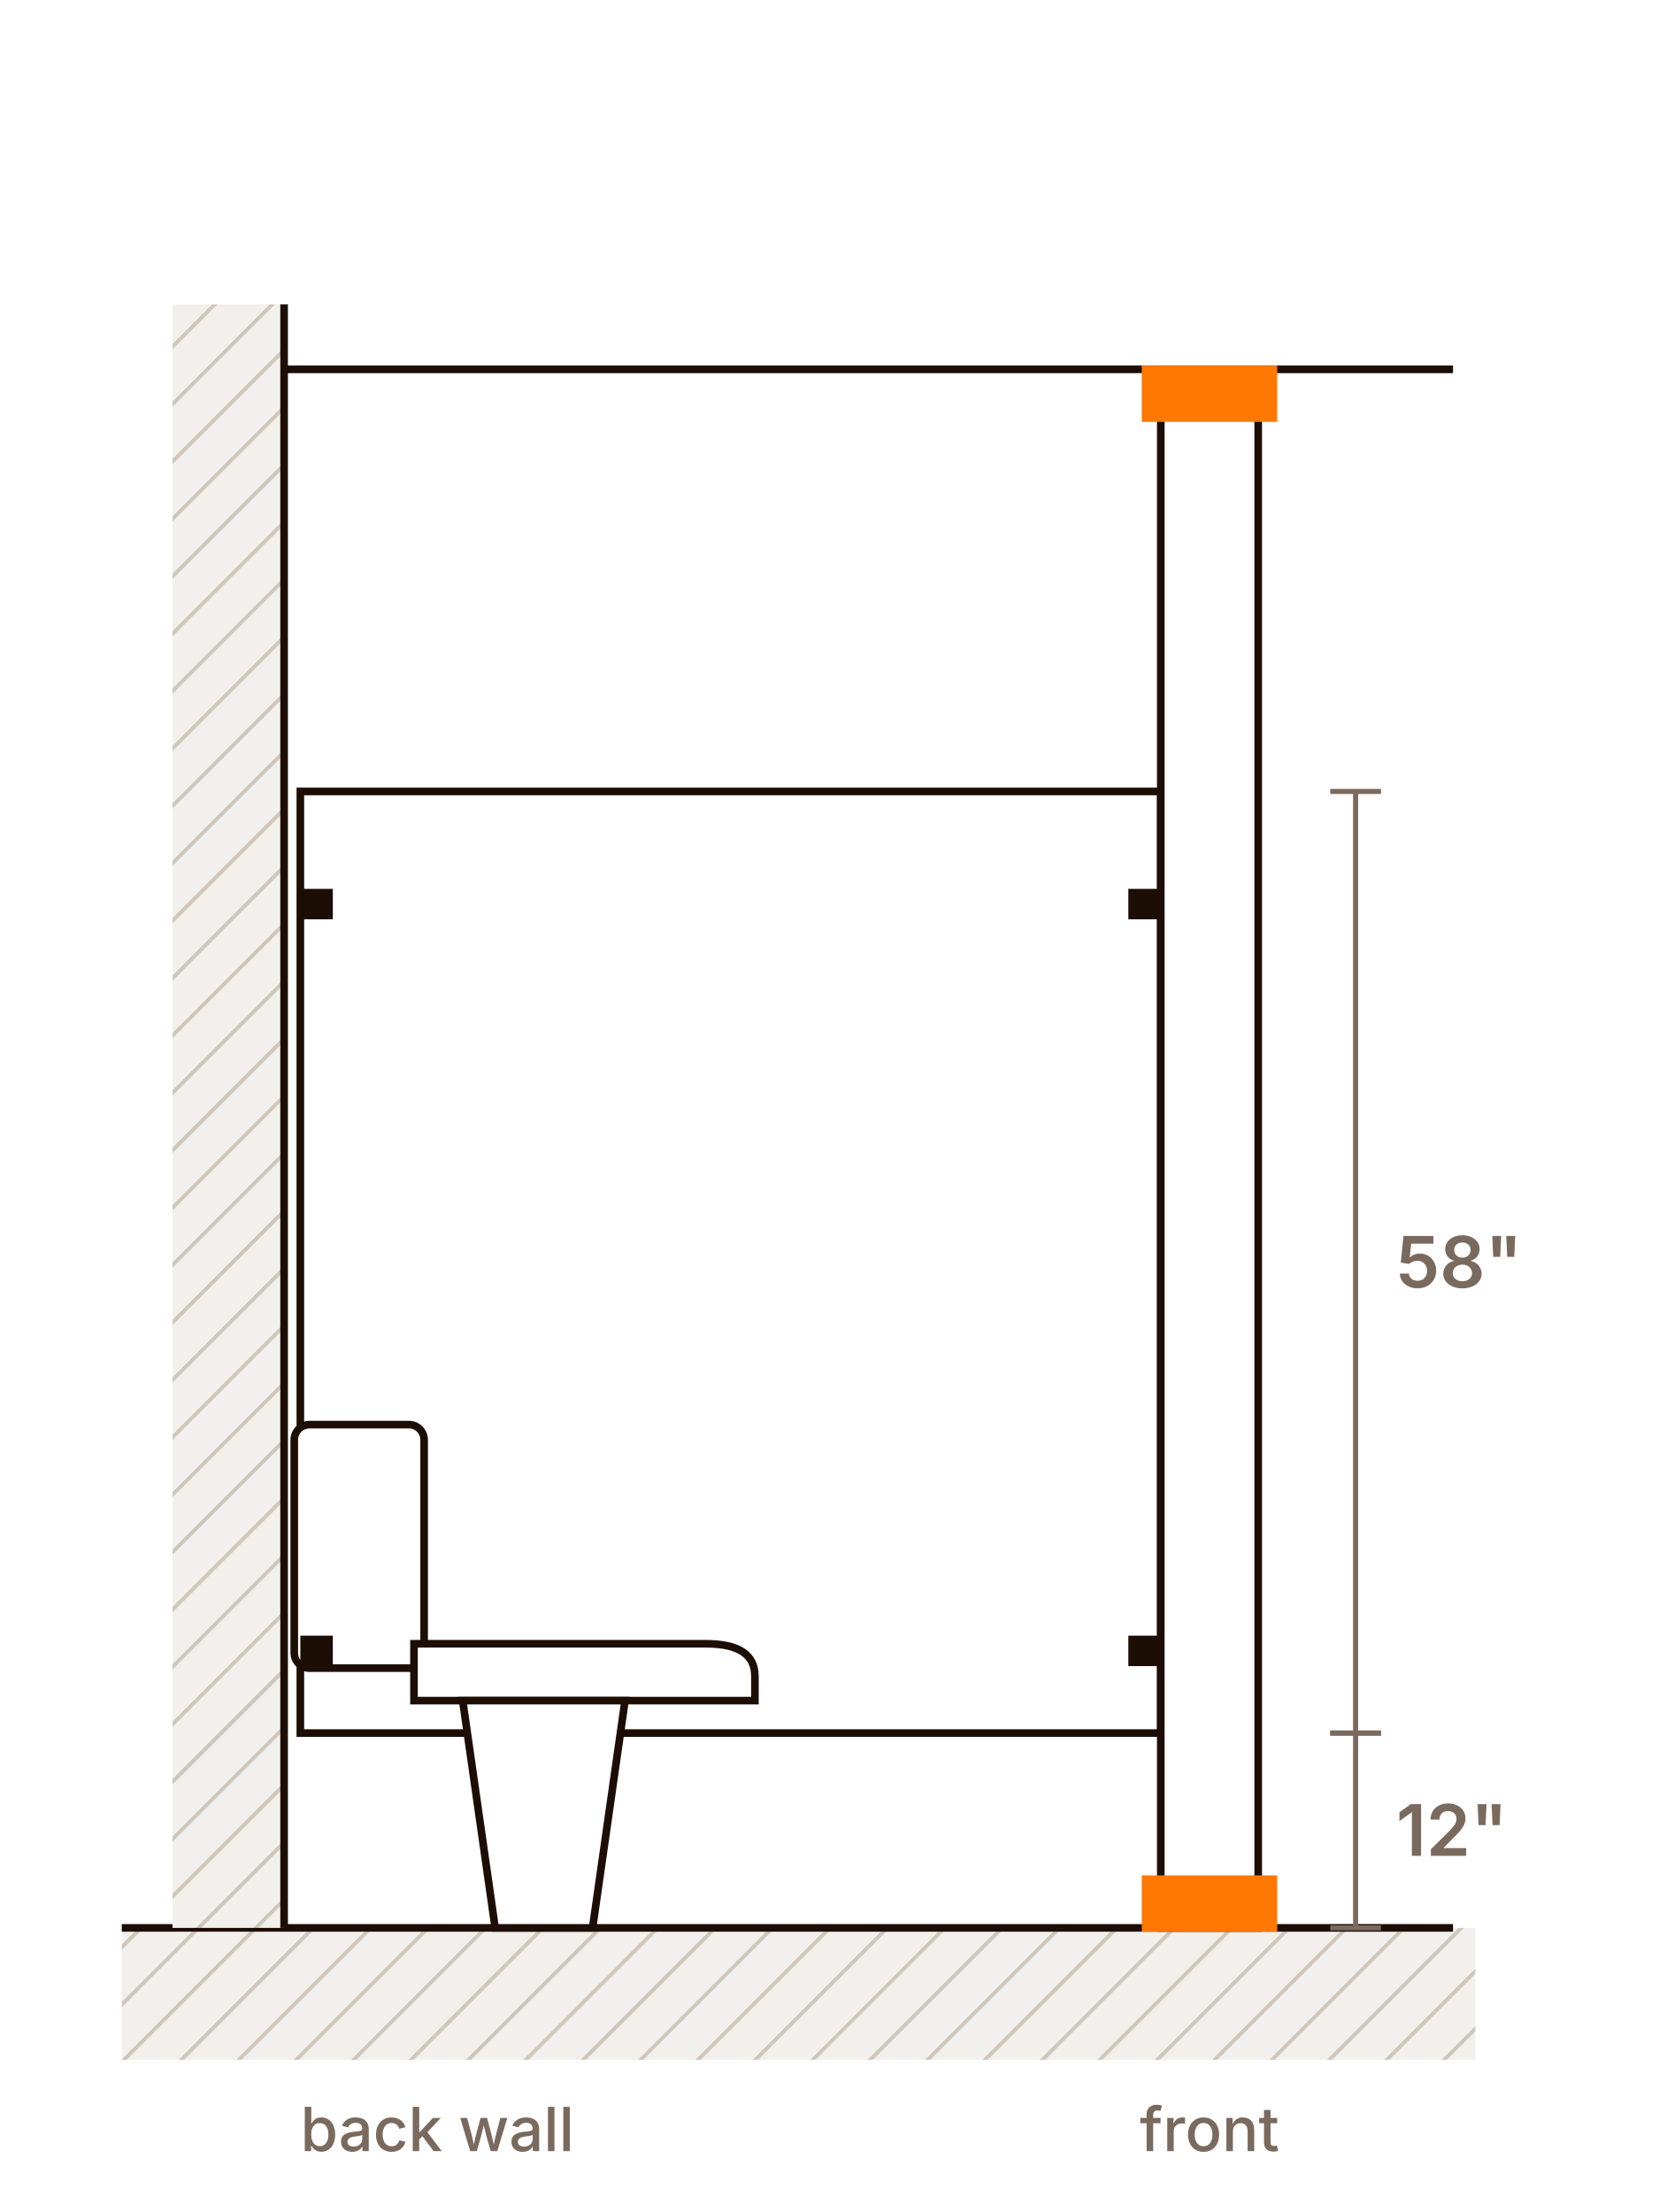
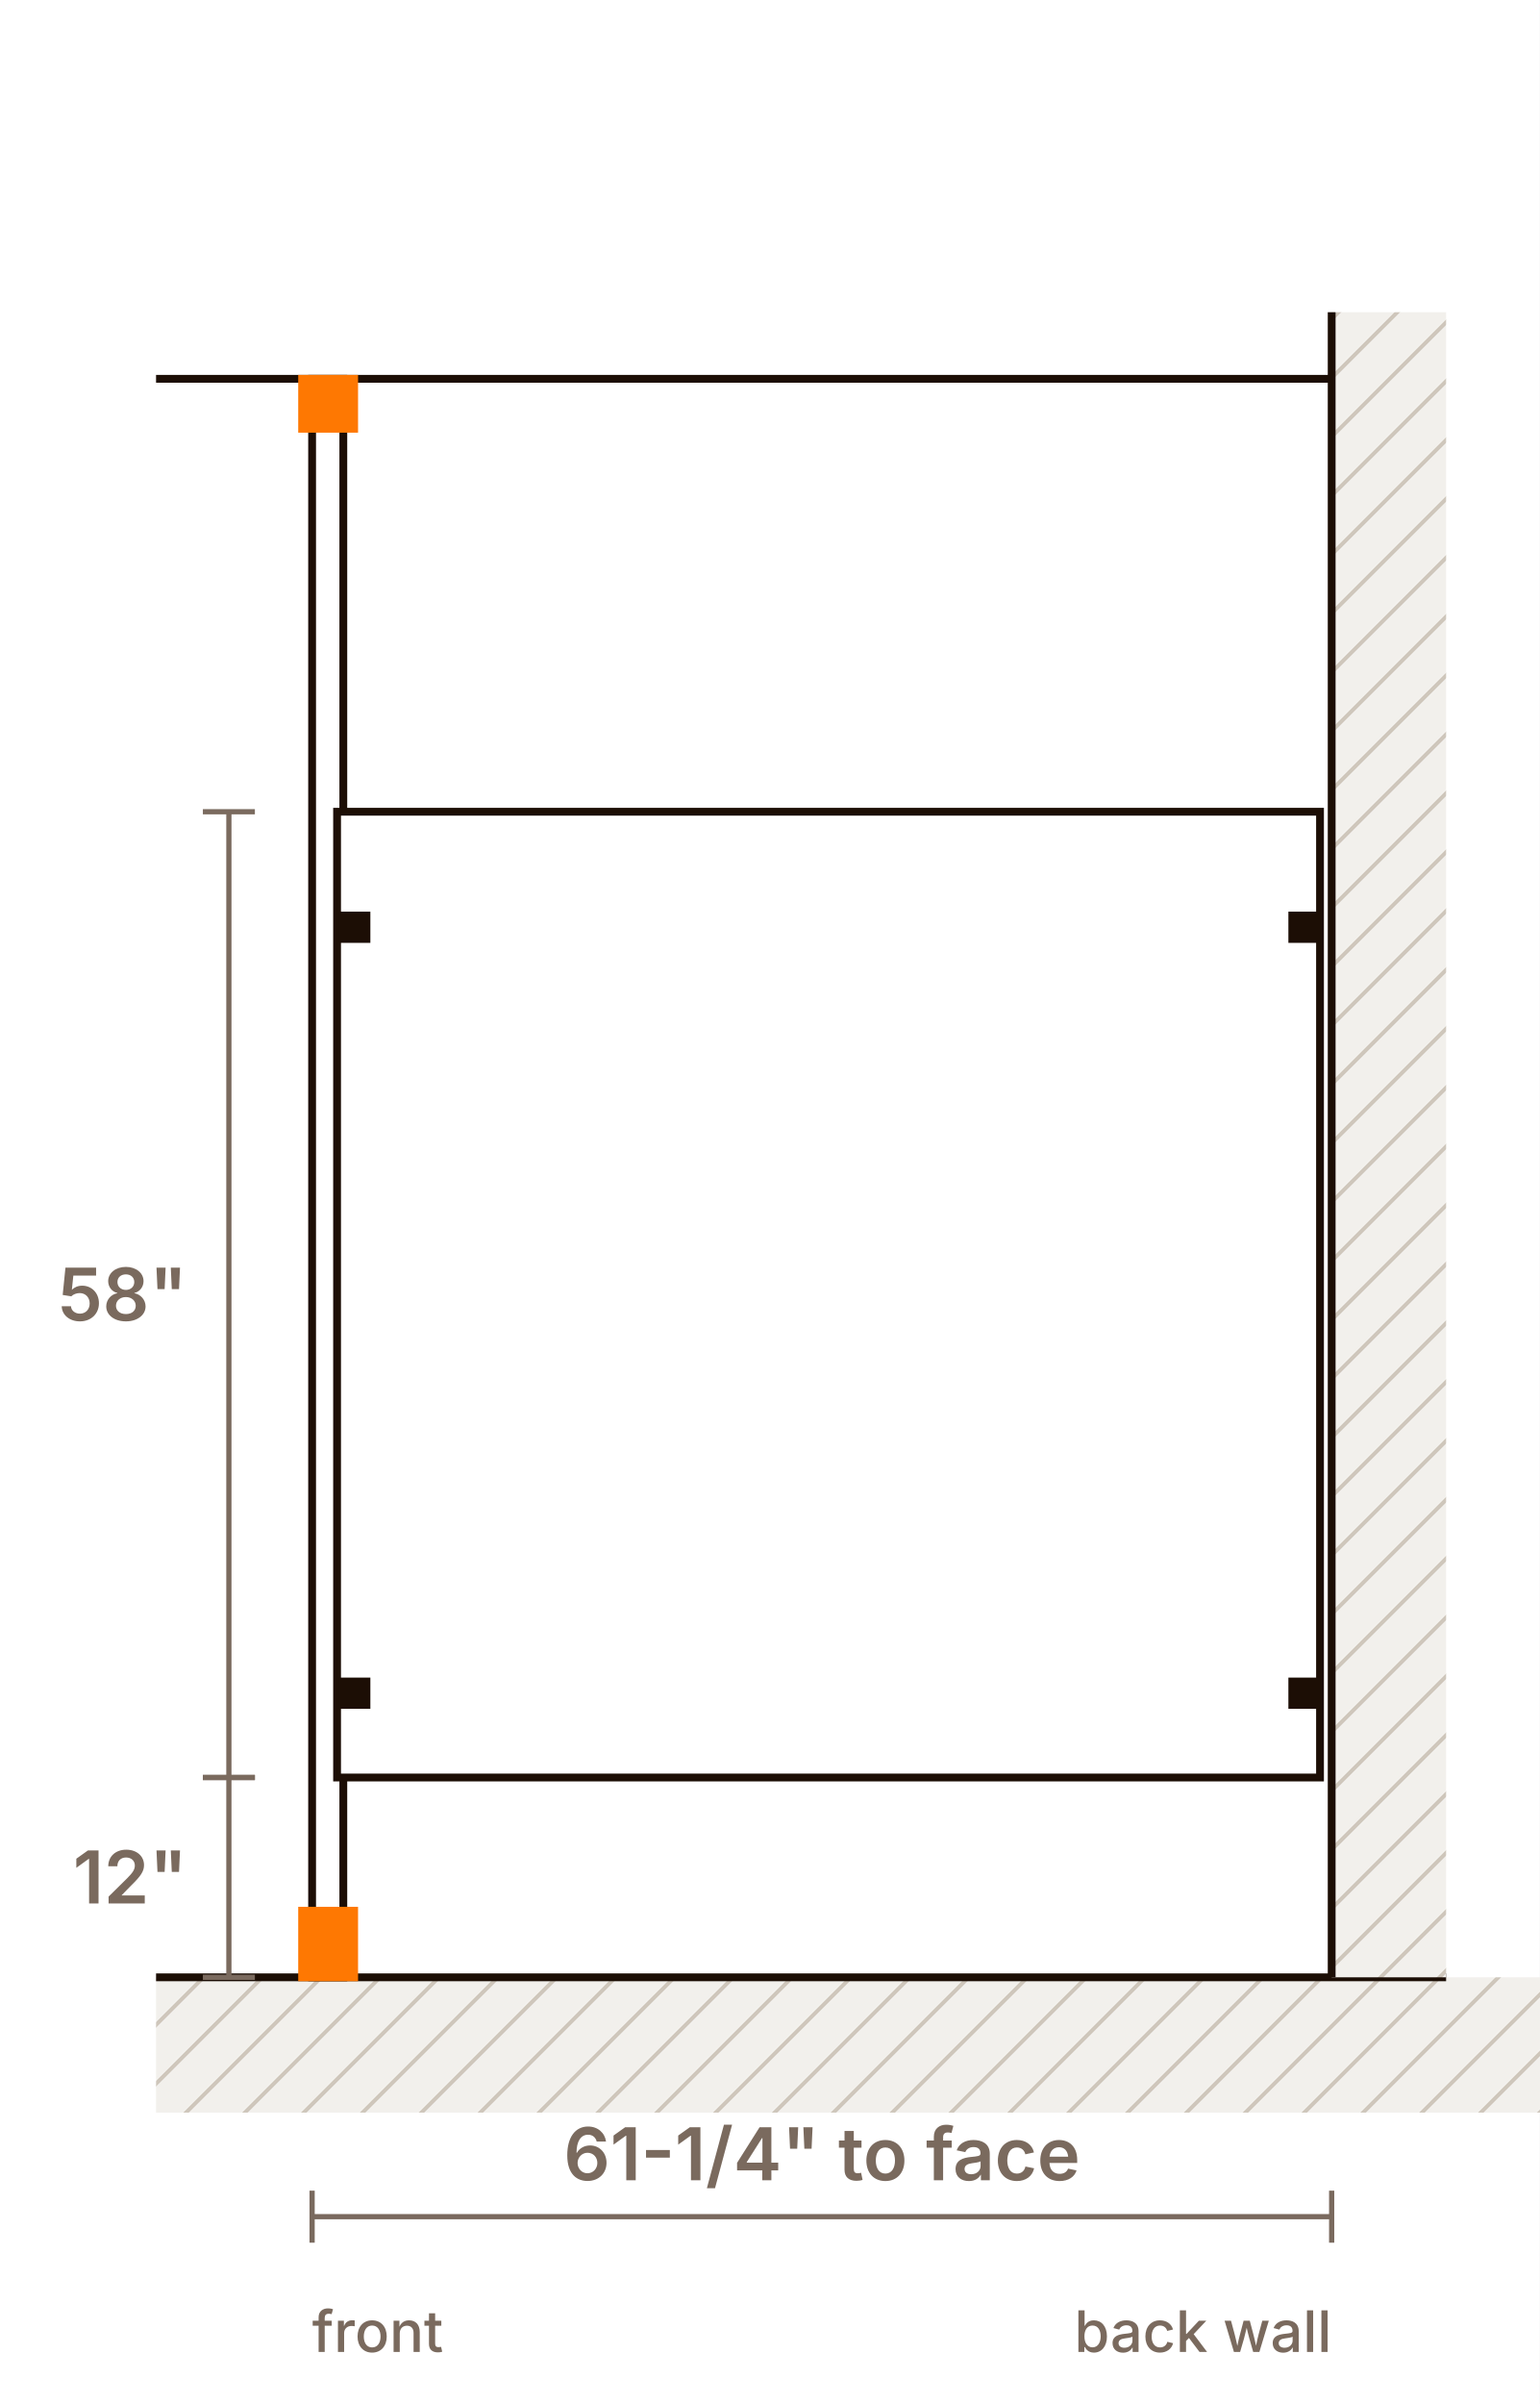
- <svg xmlns="http://www.w3.org/2000/svg" viewBox="0 0 327 436" width="327" height="436" role="img" aria-labelledby="t-mounting-floor-to-ceiling-side d-mounting-floor-to-ceiling-side" font-family="Inter, ui-sans-serif, system-ui, sans-serif">
+ <svg xmlns="http://www.w3.org/2000/svg" viewBox="0 0 296 462" width="296" height="462" role="img" aria-labelledby="t-mounting-floor-to-ceiling-side d-mounting-floor-to-ceiling-side" font-family="Inter, ui-sans-serif, system-ui, sans-serif">
  <defs>
    <pattern id="hatch-mounting-floor-to-ceiling-side" width="8" height="8" patternUnits="userSpaceOnUse" patternTransform="rotate(45)">
      <rect width="8" height="8" fill="#f2f0ec" />
      <line x1="0" y1="0" x2="0" y2="8" stroke="#cfc7bc" stroke-width="1.5" />
    </pattern>
    <marker id="tick-mounting-floor-to-ceiling-side" viewBox="0 0 10 10" refX="5" refY="5" markerWidth="8" markerHeight="8" orient="auto">
      <path d="M2 8 L8 2" stroke="#7a6a5e" stroke-width="1.5" />
    </marker>
  </defs>
-   <rect width="327" height="436" fill="#ffffff" />
-   <rect x="24" y="380" width="266.8" height="26" fill="url(#hatch-mounting-floor-to-ceiling-side)" stroke="none" stroke-width="1.5" />
-   <line x1="24" y1="380" x2="286.4" y2="380" stroke="#1c0e05" stroke-width="1.5" />
-   <rect x="34" y="60" width="22" height="320" fill="url(#hatch-mounting-floor-to-ceiling-side)" stroke="none" stroke-width="1.5" />
-   <line x1="56" y1="60" x2="56" y2="380" stroke="#1c0e05" stroke-width="1.5" />
-   <line x1="56" y1="72.8" x2="286.4" y2="72.8" stroke="#1c0e05" stroke-width="1.5" />
-   <rect x="59.2" y="156" width="169.6" height="185.6" fill="#ffffff" stroke="#1c0e05" stroke-width="1.5" />
-   <rect x="58" y="280.8" width="25.6" height="48" fill="#ffffff" stroke="#1c0e05" stroke-width="1.5" rx="3" />
-   <path d="M81.6 324 h57.6 q9.6 0 9.6 6.4 v4.8 h-67.2 z" fill="#fff" stroke="#1c0e05" stroke-width="1.5" />
-   <path d="M91.2 335.2 h32 l-6.4 44.8 h-19.2 z" fill="#fff" stroke="#1c0e05" stroke-width="1.5" />
-   <rect x="228.8" y="72.8" width="19.2" height="307.2" fill="#ffffff" stroke="#1c0e05" stroke-width="1.5" />
-   <rect x="59.2" y="175.2" width="6.4" height="6" fill="#1c0e05" stroke="none" stroke-width="1.5" />
-   <rect x="222.4" y="175.2" width="6.4" height="6" fill="#1c0e05" stroke="none" stroke-width="1.5" />
-   <rect x="59.2" y="322.4" width="6.4" height="6" fill="#1c0e05" stroke="none" stroke-width="1.5" />
-   <rect x="222.4" y="322.4" width="6.4" height="6" fill="#1c0e05" stroke="none" stroke-width="1.5" />
-   <rect x="225.8" y="370.4" width="25.2" height="9.6" fill="#fe7802" stroke="#fe7802" stroke-width="1.5" />
-   <rect x="225.8" y="72.8" width="25.2" height="9.6" fill="#fe7802" stroke="#fe7802" stroke-width="1.5" />
-   <line x1="267.2" y1="156" x2="267.2" y2="341.6" stroke="#7a6a5e" stroke-width="1" />
-   <line x1="262.2" y1="156" x2="272.2" y2="156" stroke="#7a6a5e" stroke-width="1" />
-   <line x1="262.2" y1="341.6" x2="272.2" y2="341.6" stroke="#7a6a5e" stroke-width="1" />
-   <text x="275.2" y="253.8" font-size="14" font-weight="600" fill="#7a6a5e" text-anchor="start">58"</text>
-   <line x1="267.2" y1="341.6" x2="267.2" y2="380" stroke="#7a6a5e" stroke-width="1" />
-   <line x1="262.2" y1="341.6" x2="272.2" y2="341.6" stroke="#7a6a5e" stroke-width="1" />
-   <line x1="262.2" y1="380" x2="272.2" y2="380" stroke="#7a6a5e" stroke-width="1" />
-   <text x="275.2" y="365.8" font-size="14" font-weight="600" fill="#7a6a5e" text-anchor="start">12"</text>
-   <text x="59.2" y="424" font-size="12" font-weight="500" fill="#7a6a5e" text-anchor="start">back wall</text>
-   <text x="238.4" y="424" font-size="12" font-weight="500" fill="#7a6a5e" text-anchor="middle">front</text>
+   <rect width="296" height="462" fill="#ffffff" />
+   <rect x="30" y="380" width="268" height="26" fill="url(#hatch-mounting-floor-to-ceiling-side)" stroke="none" stroke-width="1.5" />
+   <line x1="30" y1="380" x2="278" y2="380" stroke="#1c0e05" stroke-width="1.5" />
+   <rect x="256" y="60" width="22" height="320" fill="url(#hatch-mounting-floor-to-ceiling-side)" stroke="none" stroke-width="1.5" />
+   <line x1="256" y1="60" x2="256" y2="380" stroke="#1c0e05" stroke-width="1.5" />
+   <line x1="30" y1="72.8" x2="256" y2="72.8" stroke="#1c0e05" stroke-width="1.5" />
+   <rect x="60" y="72.8" width="6" height="307.2" fill="#ffffff" stroke="#1c0e05" stroke-width="1.5" />
+   <rect x="64.8" y="156" width="188.96" height="185.6" fill="#ffffff" stroke="#1c0e05" stroke-width="1.5" />
+   <rect x="64.8" y="175.2" width="6.4" height="6" fill="#1c0e05" stroke="none" stroke-width="1.5" />
+   <rect x="247.68" y="175.2" width="6.4" height="6" fill="#1c0e05" stroke="none" stroke-width="1.5" />
+   <rect x="64.8" y="322.4" width="6.4" height="6" fill="#1c0e05" stroke="none" stroke-width="1.5" />
+   <rect x="247.68" y="322.4" width="6.4" height="6" fill="#1c0e05" stroke="none" stroke-width="1.5" />
+   <rect x="58.08" y="367.2" width="10" height="12.8" fill="#fe7802" stroke="#fe7802" stroke-width="1.5" />
+   <rect x="58.08" y="72.8" width="10" height="9.6" fill="#fe7802" stroke="#fe7802" stroke-width="1.5" />
+   <line x1="60" y1="426" x2="256" y2="426" stroke="#7a6a5e" stroke-width="1" />
+   <line x1="60" y1="421" x2="60" y2="431" stroke="#7a6a5e" stroke-width="1" />
+   <line x1="256" y1="421" x2="256" y2="431" stroke="#7a6a5e" stroke-width="1" />
+   <text x="158" y="419" font-size="14" font-weight="600" fill="#7a6a5e" text-anchor="middle">61-1/4" to face</text>
+   <line x1="44" y1="156" x2="44" y2="341.6" stroke="#7a6a5e" stroke-width="1" />
+   <line x1="39" y1="156" x2="49" y2="156" stroke="#7a6a5e" stroke-width="1" />
+   <line x1="39" y1="341.6" x2="49" y2="341.6" stroke="#7a6a5e" stroke-width="1" />
+   <text x="36" y="253.8" font-size="14" font-weight="600" fill="#7a6a5e" text-anchor="end">58"</text>
+   <line x1="44" y1="341.6" x2="44" y2="380" stroke="#7a6a5e" stroke-width="1" />
+   <line x1="39" y1="341.6" x2="49" y2="341.6" stroke="#7a6a5e" stroke-width="1" />
+   <line x1="39" y1="380" x2="49" y2="380" stroke="#7a6a5e" stroke-width="1" />
+   <text x="36" y="365.8" font-size="14" font-weight="600" fill="#7a6a5e" text-anchor="end">12"</text>
+   <text x="60" y="452" font-size="11" font-weight="500" fill="#7a6a5e" text-anchor="start">front</text>
+   <text x="256" y="452" font-size="11" font-weight="500" fill="#7a6a5e" text-anchor="end">back wall</text>
</svg>
